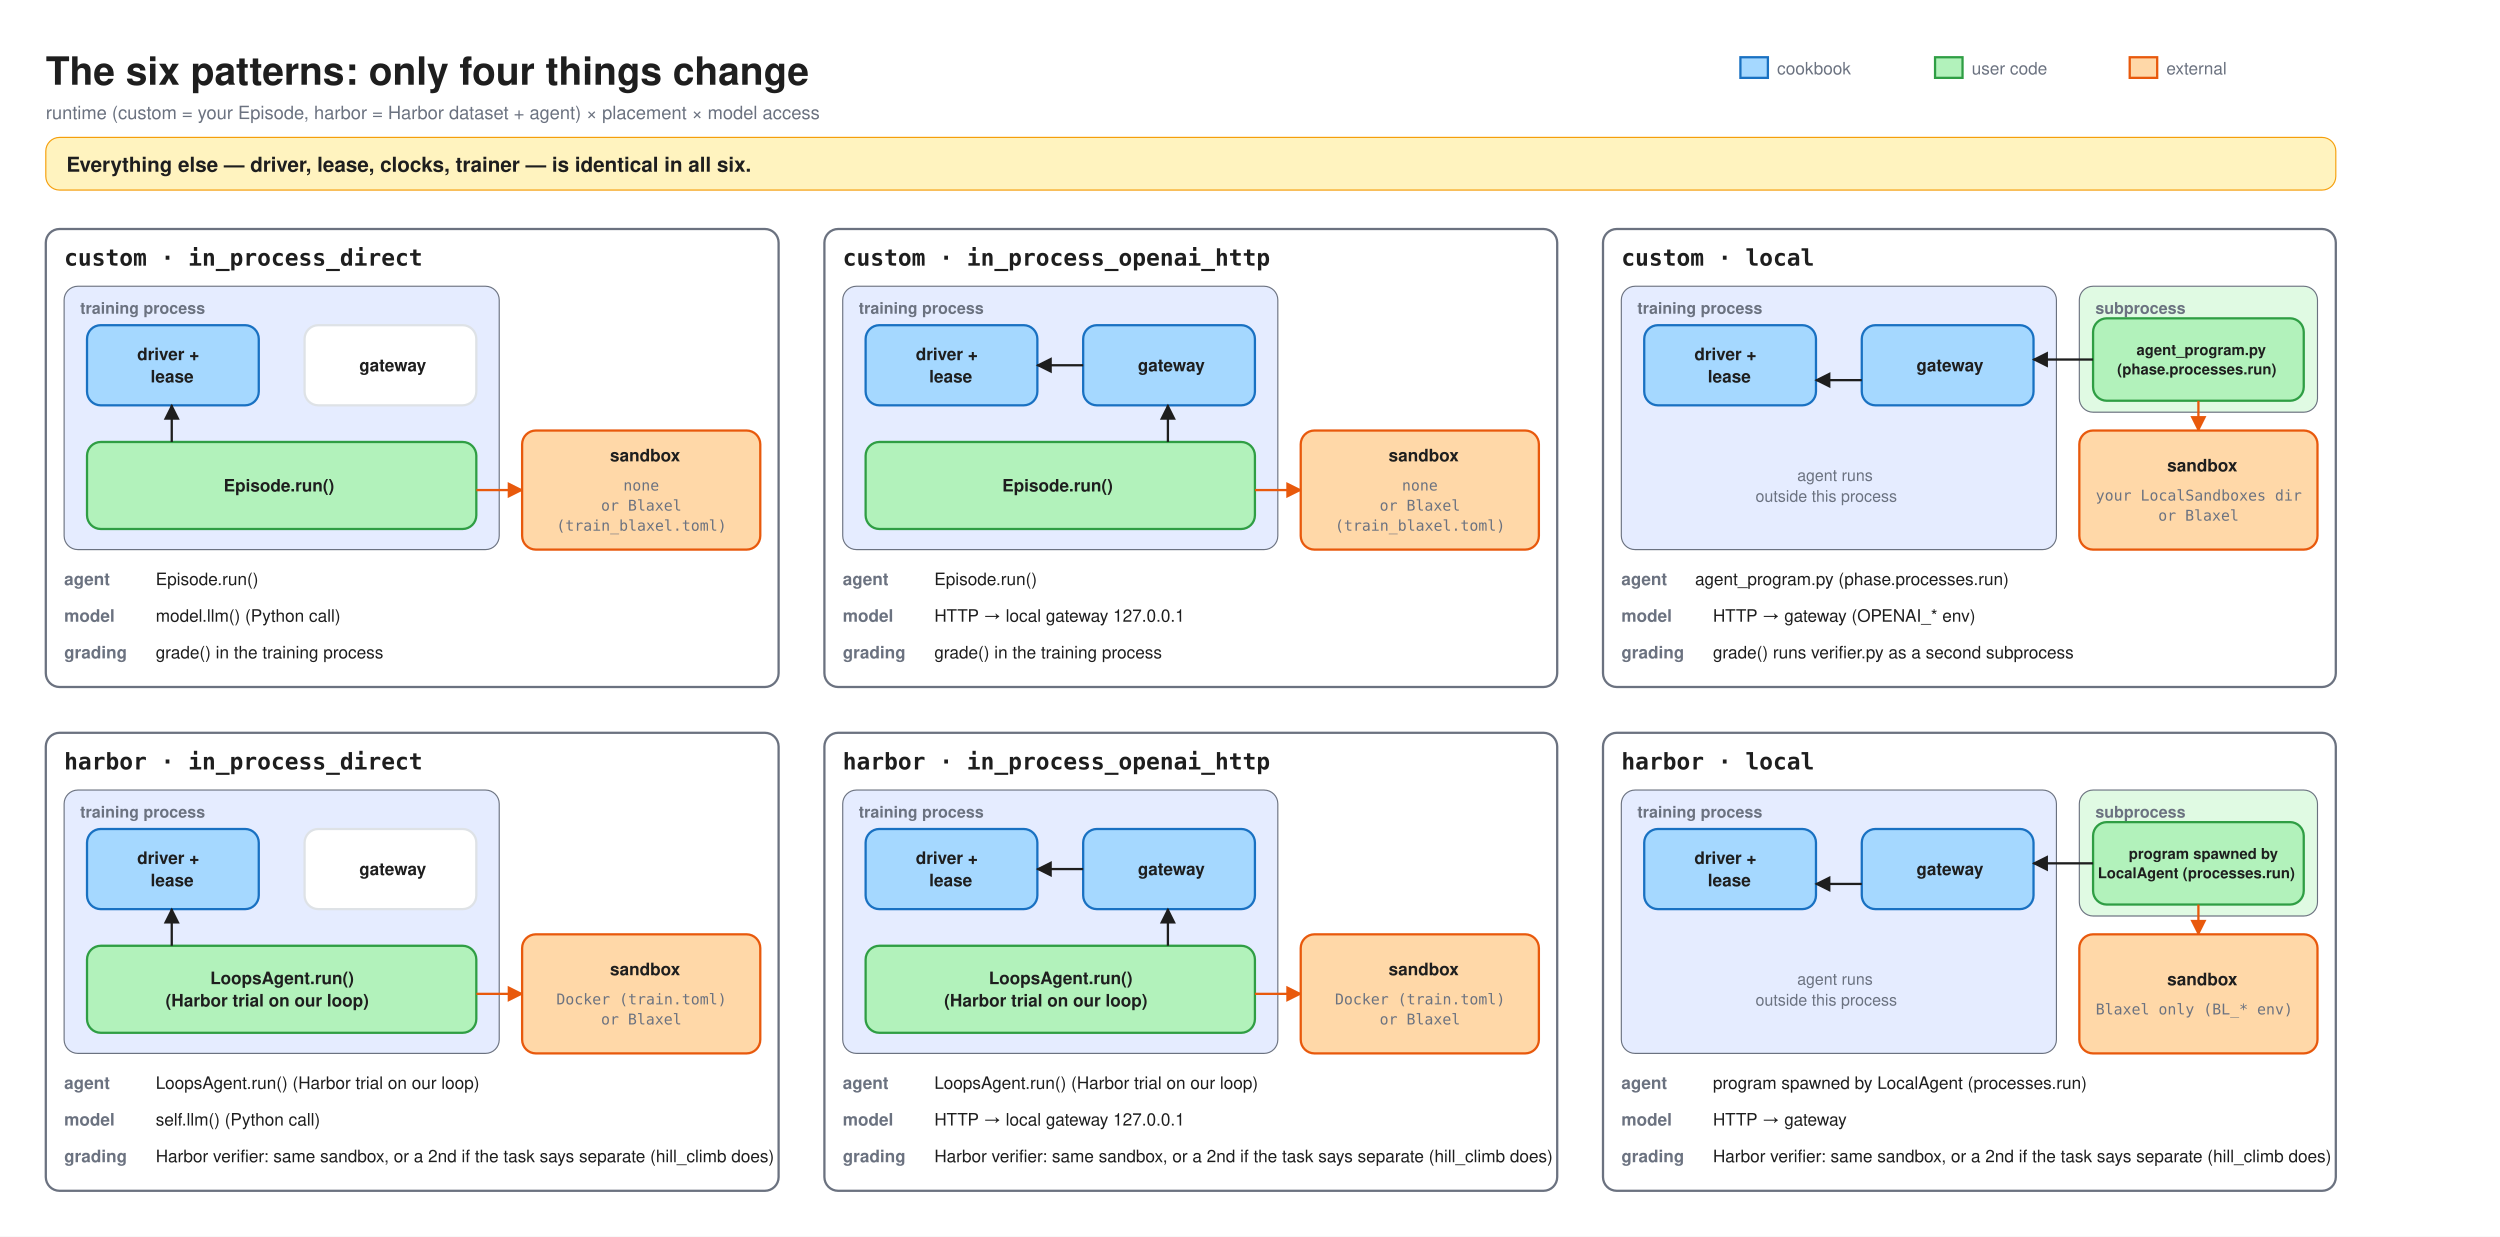
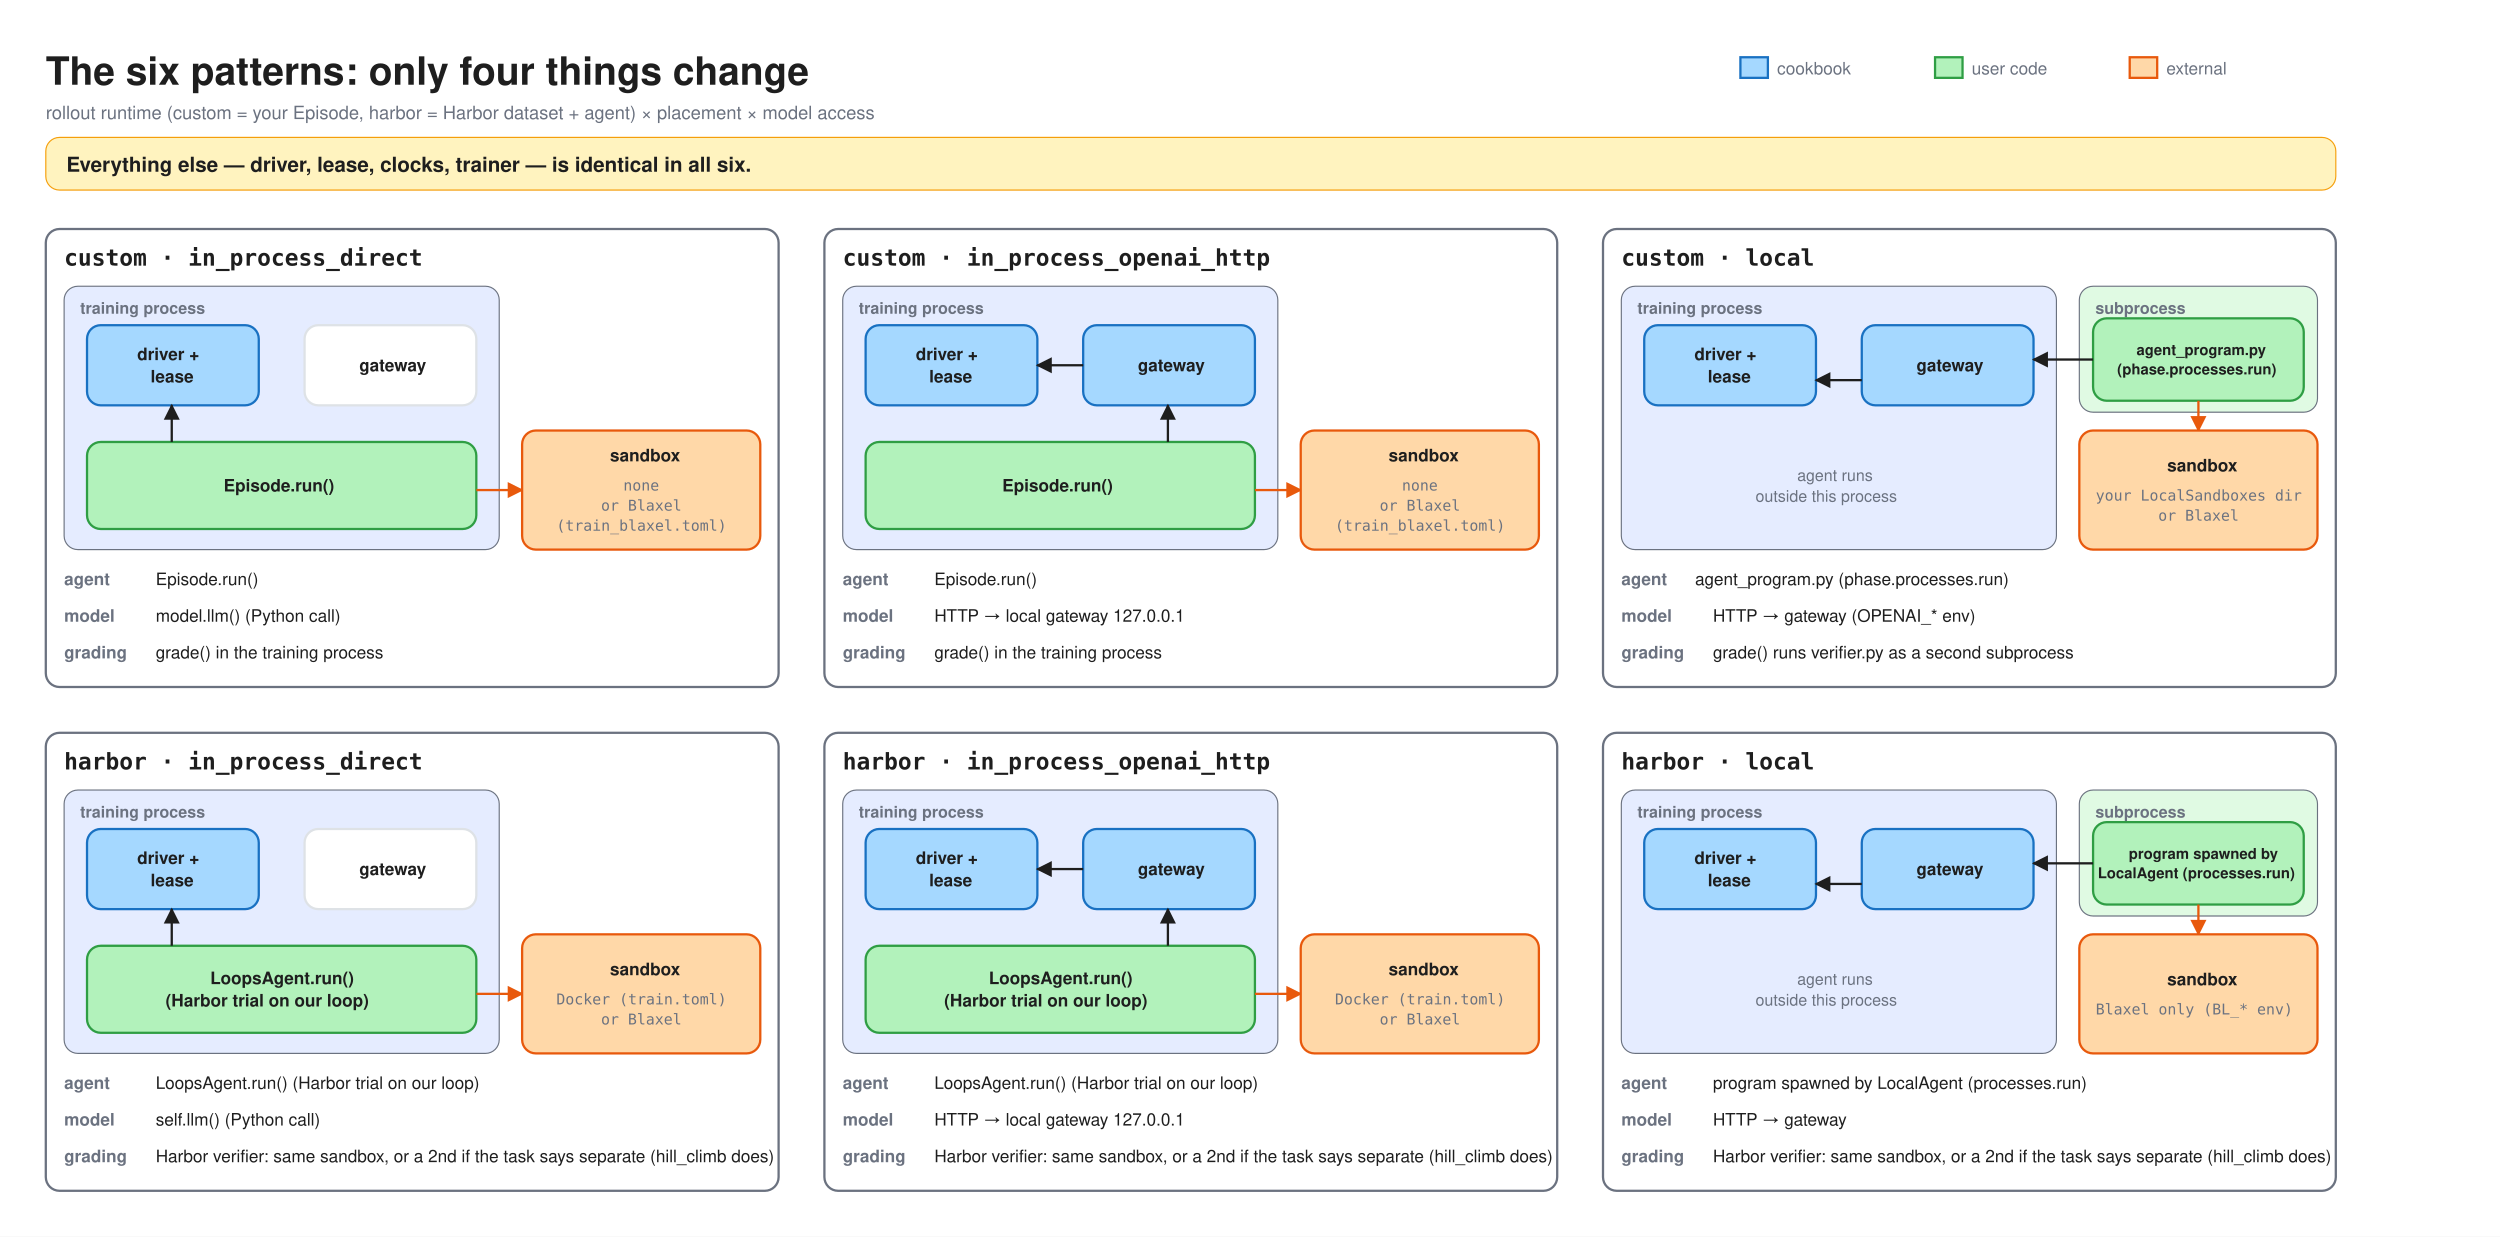
<svg xmlns="http://www.w3.org/2000/svg" viewBox="0 -20 2183.4 1080" width="2183.4" height="1080">
  <defs>
    <marker id="h" viewBox="0 0 10 10" refX="9" refY="5" markerWidth="7" markerHeight="7" orient="auto-start-reverse">
      <path d="M0,0 L10,5 L0,10 z" fill="context-stroke" />
    </marker>
  </defs>
  <rect x="0" y="-20" width="2183.4" height="1080" fill="#fff" />
  <text x="40" y="54.0" font-family="Helvetica, Arial" font-size="34" font-weight="bold" fill="#1e1e1e">The six patterns: only four things change</text>
-   <text x="40" y="84.0" font-family="Helvetica, Arial" font-size="16" font-weight="normal" fill="#6b7280">runtime (custom = your Episode, harbor = Harbor dataset + agent) × placement × model access</text>
+   <text x="40" y="84.0" font-family="Helvetica, Arial" font-size="16" font-weight="normal" fill="#6b7280">rollout runtime (custom = your Episode, harbor = Harbor dataset + agent) × placement × model access</text>
  <rect x="40" y="100" width="2000" height="46" rx="12" fill="#fff3bf" fill-opacity="1.0" stroke="#f59e0b" stroke-width="1" />
  <text x="58" y="130.0" font-family="Helvetica, Arial" font-size="18" font-weight="bold" fill="#1e1e1e">Everything else — driver, lease, clocks, trainer — is identical in all six.</text>
  <rect x="1520" y="30" width="24" height="18" rx="0" fill="#a5d8ff" fill-opacity="1.0" stroke="#1971c2" stroke-width="2" />
  <text x="1552" y="45.0" font-family="Helvetica, Arial" font-size="15" font-weight="normal" fill="#6b7280">cookbook</text>
  <rect x="1690" y="30" width="24" height="18" rx="0" fill="#b2f2bb" fill-opacity="1.0" stroke="#2f9e44" stroke-width="2" />
  <text x="1722" y="45.0" font-family="Helvetica, Arial" font-size="15" font-weight="normal" fill="#6b7280">user code</text>
  <rect x="1860" y="30" width="24" height="18" rx="0" fill="#ffd8a8" fill-opacity="1.0" stroke="#e8590c" stroke-width="2" />
  <text x="1892" y="45.0" font-family="Helvetica, Arial" font-size="15" font-weight="normal" fill="#6b7280">external</text>
  <rect x="40" y="180" width="640" height="400" rx="12" fill="#ffffff" fill-opacity="1.0" stroke="#6b7280" stroke-width="2" />
  <text x="56" y="212.0" font-family="Menlo, monospace" font-size="20" font-weight="bold" fill="#1e1e1e">custom · in_process_direct</text>
  <rect x="56" y="230" width="380" height="230" rx="12" fill="#dbe4ff" fill-opacity="0.7" stroke="#6b7280" stroke-width="1" />
  <text x="70" y="254.0" font-family="Helvetica, Arial" font-size="14" font-weight="bold" fill="#6b7280">training process</text>
  <rect x="76" y="264" width="150" height="70" rx="12" fill="#a5d8ff" fill-opacity="1.0" stroke="#1971c2" stroke-width="2" />
  <text x="119.8" y="294.5" font-family="Helvetica, Arial" font-size="15" font-weight="bold" fill="#1e1e1e">driver +</text>
  <text x="131.5" y="314.0" font-family="Helvetica, Arial" font-size="15" font-weight="bold" fill="#1e1e1e">lease</text>
  <rect x="266" y="264" width="150" height="70" rx="12" fill="#ffffff" fill-opacity="1.0" stroke="#dee2e6" stroke-width="2" />
  <text x="313.7" y="304.25" font-family="Helvetica, Arial" font-size="15" font-weight="bold" fill="#1e1e1e">gateway</text>
  <rect x="76" y="366" width="340" height="76" rx="12" fill="#b2f2bb" fill-opacity="1.0" stroke="#2f9e44" stroke-width="2" />
  <text x="195.3" y="409.25" font-family="Helvetica, Arial" font-size="15" font-weight="bold" fill="#1e1e1e">Episode.run()</text>
  <polyline points="150,366 150,334" fill="none" stroke="#1e1e1e" stroke-width="2" marker-end="url(#h)" />
  <polyline points="416,408 456,408" fill="none" stroke="#e8590c" stroke-width="2" marker-end="url(#h)" />
  <rect x="456" y="356" width="208" height="104" rx="12" fill="#ffd8a8" fill-opacity="1.0" stroke="#e8590c" stroke-width="2" />
  <text x="532.7" y="382.925" font-family="Helvetica, Arial" font-size="15" font-weight="bold" fill="#1e1e1e">sandbox</text>
  <text x="544.4" y="408.425" font-family="Menlo, monospace" font-size="13" font-weight="normal" fill="#6b7280">none</text>
  <text x="524.9" y="425.975" font-family="Menlo, monospace" font-size="13" font-weight="normal" fill="#6b7280">or Blaxel</text>
  <text x="485.9" y="443.525" font-family="Menlo, monospace" font-size="13" font-weight="normal" fill="#6b7280">(train_blaxel.toml)</text>
  <text x="56" y="491.0" font-family="Helvetica, Arial" font-size="15" font-weight="bold" fill="#6b7280">agent</text>
  <text x="136" y="491.0" font-family="Helvetica, Arial" font-size="15" font-weight="normal" fill="#1e1e1e">Episode.run()</text>
  <text x="56" y="523.0" font-family="Helvetica, Arial" font-size="15" font-weight="bold" fill="#6b7280">model</text>
  <text x="136" y="523.0" font-family="Helvetica, Arial" font-size="15" font-weight="normal" fill="#1e1e1e">model.llm()  (Python call)</text>
  <text x="56" y="555.0" font-family="Helvetica, Arial" font-size="15" font-weight="bold" fill="#6b7280">grading</text>
  <text x="136" y="555.0" font-family="Helvetica, Arial" font-size="15" font-weight="normal" fill="#1e1e1e">grade() in the training process</text>
  <rect x="720" y="180" width="640" height="400" rx="12" fill="#ffffff" fill-opacity="1.0" stroke="#6b7280" stroke-width="2" />
  <text x="736" y="212.0" font-family="Menlo, monospace" font-size="20" font-weight="bold" fill="#1e1e1e">custom · in_process_openai_http</text>
  <rect x="736" y="230" width="380" height="230" rx="12" fill="#dbe4ff" fill-opacity="0.7" stroke="#6b7280" stroke-width="1" />
  <text x="750" y="254.0" font-family="Helvetica, Arial" font-size="14" font-weight="bold" fill="#6b7280">training process</text>
  <rect x="756" y="264" width="150" height="70" rx="12" fill="#a5d8ff" fill-opacity="1.0" stroke="#1971c2" stroke-width="2" />
  <text x="799.8" y="294.5" font-family="Helvetica, Arial" font-size="15" font-weight="bold" fill="#1e1e1e">driver +</text>
  <text x="811.5" y="314.0" font-family="Helvetica, Arial" font-size="15" font-weight="bold" fill="#1e1e1e">lease</text>
  <rect x="946" y="264" width="150" height="70" rx="12" fill="#a5d8ff" fill-opacity="1.0" stroke="#1971c2" stroke-width="2" />
  <text x="993.7" y="304.25" font-family="Helvetica, Arial" font-size="15" font-weight="bold" fill="#1e1e1e">gateway</text>
  <rect x="756" y="366" width="340" height="76" rx="12" fill="#b2f2bb" fill-opacity="1.0" stroke="#2f9e44" stroke-width="2" />
  <text x="875.3" y="409.25" font-family="Helvetica, Arial" font-size="15" font-weight="bold" fill="#1e1e1e">Episode.run()</text>
  <polyline points="1020,366 1020,334" fill="none" stroke="#1e1e1e" stroke-width="2" marker-end="url(#h)" />
  <polyline points="946,299 906,299" fill="none" stroke="#1e1e1e" stroke-width="2" marker-end="url(#h)" />
  <polyline points="1096,408 1136,408" fill="none" stroke="#e8590c" stroke-width="2" marker-end="url(#h)" />
  <rect x="1136" y="356" width="208" height="104" rx="12" fill="#ffd8a8" fill-opacity="1.0" stroke="#e8590c" stroke-width="2" />
  <text x="1212.7" y="382.925" font-family="Helvetica, Arial" font-size="15" font-weight="bold" fill="#1e1e1e">sandbox</text>
  <text x="1224.4" y="408.425" font-family="Menlo, monospace" font-size="13" font-weight="normal" fill="#6b7280">none</text>
  <text x="1204.9" y="425.975" font-family="Menlo, monospace" font-size="13" font-weight="normal" fill="#6b7280">or Blaxel</text>
  <text x="1165.9" y="443.525" font-family="Menlo, monospace" font-size="13" font-weight="normal" fill="#6b7280">(train_blaxel.toml)</text>
  <text x="736" y="491.0" font-family="Helvetica, Arial" font-size="15" font-weight="bold" fill="#6b7280">agent</text>
  <text x="816" y="491.0" font-family="Helvetica, Arial" font-size="15" font-weight="normal" fill="#1e1e1e">Episode.run()</text>
  <text x="736" y="523.0" font-family="Helvetica, Arial" font-size="15" font-weight="bold" fill="#6b7280">model</text>
  <text x="816" y="523.0" font-family="Helvetica, Arial" font-size="15" font-weight="normal" fill="#1e1e1e">HTTP → local gateway 127.0.0.1</text>
  <text x="736" y="555.0" font-family="Helvetica, Arial" font-size="15" font-weight="bold" fill="#6b7280">grading</text>
  <text x="816" y="555.0" font-family="Helvetica, Arial" font-size="15" font-weight="normal" fill="#1e1e1e">grade() in the training process</text>
  <rect x="1400" y="180" width="640" height="400" rx="12" fill="#ffffff" fill-opacity="1.0" stroke="#6b7280" stroke-width="2" />
  <text x="1416" y="212.0" font-family="Menlo, monospace" font-size="20" font-weight="bold" fill="#1e1e1e">custom · local</text>
  <rect x="1416" y="230" width="380" height="230" rx="12" fill="#dbe4ff" fill-opacity="0.7" stroke="#6b7280" stroke-width="1" />
  <text x="1430" y="254.0" font-family="Helvetica, Arial" font-size="14" font-weight="bold" fill="#6b7280">training process</text>
  <rect x="1436" y="264" width="150" height="70" rx="12" fill="#a5d8ff" fill-opacity="1.0" stroke="#1971c2" stroke-width="2" />
  <text x="1479.8" y="294.5" font-family="Helvetica, Arial" font-size="15" font-weight="bold" fill="#1e1e1e">driver +</text>
  <text x="1491.5" y="314.0" font-family="Helvetica, Arial" font-size="15" font-weight="bold" fill="#1e1e1e">lease</text>
  <rect x="1626" y="264" width="150" height="70" rx="12" fill="#a5d8ff" fill-opacity="1.0" stroke="#1971c2" stroke-width="2" />
  <text x="1673.7" y="304.25" font-family="Helvetica, Arial" font-size="15" font-weight="bold" fill="#1e1e1e">gateway</text>
  <rect x="1816" y="230" width="208" height="110" rx="12" fill="#d3f9d8" fill-opacity="0.7" stroke="#6b7280" stroke-width="1" />
  <text x="1830" y="254.0" font-family="Helvetica, Arial" font-size="14" font-weight="bold" fill="#6b7280">subprocess</text>
  <rect x="1828" y="258" width="184" height="72" rx="12" fill="#b2f2bb" fill-opacity="1.0" stroke="#2f9e44" stroke-width="2" />
  <text x="1865.92" y="290.1" font-family="Helvetica, Arial" font-size="13" font-weight="bold" fill="#1e1e1e">agent_program.py</text>
  <text x="1849.02" y="307.0" font-family="Helvetica, Arial" font-size="13" font-weight="bold" fill="#1e1e1e">(phase.processes.run)</text>
  <polyline points="1828,294 1776,294" fill="none" stroke="#1e1e1e" stroke-width="2" marker-end="url(#h)" />
  <polyline points="1920,330 1920,356" fill="none" stroke="#e8590c" stroke-width="2" marker-end="url(#h)" />
  <polyline points="1626,312 1586,312" fill="none" stroke="#1e1e1e" stroke-width="2" marker-end="url(#h)" />
  <text x="1569.6" y="400.0" font-family="Helvetica, Arial" font-size="14" font-weight="normal" fill="#6b7280">agent runs</text>
  <text x="1533.2" y="418.2" font-family="Helvetica, Arial" font-size="14" font-weight="normal" fill="#6b7280">outside this process</text>
  <rect x="1816" y="356" width="208" height="104" rx="12" fill="#ffd8a8" fill-opacity="1.0" stroke="#e8590c" stroke-width="2" />
  <text x="1892.7" y="391.7" font-family="Helvetica, Arial" font-size="15" font-weight="bold" fill="#1e1e1e">sandbox</text>
  <text x="1830.3" y="417.2" font-family="Menlo, monospace" font-size="13" font-weight="normal" fill="#6b7280">your LocalSandboxes dir</text>
  <text x="1884.9" y="434.75" font-family="Menlo, monospace" font-size="13" font-weight="normal" fill="#6b7280">or Blaxel</text>
  <text x="1416" y="491.0" font-family="Helvetica, Arial" font-size="15" font-weight="bold" fill="#6b7280">agent</text>
  <text x="1480.4" y="491.0" font-family="Helvetica, Arial" font-size="15" font-weight="normal" fill="#1e1e1e">agent_program.py (phase.processes.run)</text>
  <text x="1416" y="523.0" font-family="Helvetica, Arial" font-size="15" font-weight="bold" fill="#6b7280">model</text>
  <text x="1496" y="523.0" font-family="Helvetica, Arial" font-size="15" font-weight="normal" fill="#1e1e1e">HTTP → gateway  (OPENAI_* env)</text>
  <text x="1416" y="555.0" font-family="Helvetica, Arial" font-size="15" font-weight="bold" fill="#6b7280">grading</text>
  <text x="1496" y="555.0" font-family="Helvetica, Arial" font-size="15" font-weight="normal" fill="#1e1e1e">grade() runs verifier.py as a second subprocess</text>
  <rect x="40" y="620" width="640" height="400" rx="12" fill="#ffffff" fill-opacity="1.0" stroke="#6b7280" stroke-width="2" />
  <text x="56" y="652.0" font-family="Menlo, monospace" font-size="20" font-weight="bold" fill="#1e1e1e">harbor · in_process_direct</text>
  <rect x="56" y="670" width="380" height="230" rx="12" fill="#dbe4ff" fill-opacity="0.7" stroke="#6b7280" stroke-width="1" />
  <text x="70" y="694.0" font-family="Helvetica, Arial" font-size="14" font-weight="bold" fill="#6b7280">training process</text>
  <rect x="76" y="704" width="150" height="70" rx="12" fill="#a5d8ff" fill-opacity="1.0" stroke="#1971c2" stroke-width="2" />
  <text x="119.8" y="734.5" font-family="Helvetica, Arial" font-size="15" font-weight="bold" fill="#1e1e1e">driver +</text>
  <text x="131.5" y="754.0" font-family="Helvetica, Arial" font-size="15" font-weight="bold" fill="#1e1e1e">lease</text>
  <rect x="266" y="704" width="150" height="70" rx="12" fill="#ffffff" fill-opacity="1.0" stroke="#dee2e6" stroke-width="2" />
  <text x="313.7" y="744.25" font-family="Helvetica, Arial" font-size="15" font-weight="bold" fill="#1e1e1e">gateway</text>
  <rect x="76" y="806" width="340" height="76" rx="12" fill="#b2f2bb" fill-opacity="1.0" stroke="#2f9e44" stroke-width="2" />
  <text x="183.6" y="839.5" font-family="Helvetica, Arial" font-size="15" font-weight="bold" fill="#1e1e1e">LoopsAgent.run()</text>
  <text x="144.6" y="859.0" font-family="Helvetica, Arial" font-size="15" font-weight="bold" fill="#1e1e1e">(Harbor trial on our loop)</text>
  <polyline points="150,806 150,774" fill="none" stroke="#1e1e1e" stroke-width="2" marker-end="url(#h)" />
  <polyline points="416,848 456,848" fill="none" stroke="#e8590c" stroke-width="2" marker-end="url(#h)" />
  <rect x="456" y="796" width="208" height="104" rx="12" fill="#ffd8a8" fill-opacity="1.0" stroke="#e8590c" stroke-width="2" />
  <text x="532.7" y="831.7" font-family="Helvetica, Arial" font-size="15" font-weight="bold" fill="#1e1e1e">sandbox</text>
  <text x="485.9" y="857.2" font-family="Menlo, monospace" font-size="13" font-weight="normal" fill="#6b7280">Docker (train.toml)</text>
  <text x="524.9" y="874.75" font-family="Menlo, monospace" font-size="13" font-weight="normal" fill="#6b7280">or Blaxel</text>
  <text x="56" y="931.0" font-family="Helvetica, Arial" font-size="15" font-weight="bold" fill="#6b7280">agent</text>
  <text x="136" y="931.0" font-family="Helvetica, Arial" font-size="15" font-weight="normal" fill="#1e1e1e">LoopsAgent.run() (Harbor trial on our loop)</text>
  <text x="56" y="963.0" font-family="Helvetica, Arial" font-size="15" font-weight="bold" fill="#6b7280">model</text>
  <text x="136" y="963.0" font-family="Helvetica, Arial" font-size="15" font-weight="normal" fill="#1e1e1e">self.llm()  (Python call)</text>
  <text x="56" y="995.0" font-family="Helvetica, Arial" font-size="15" font-weight="bold" fill="#6b7280">grading</text>
  <text x="136" y="995.0" font-family="Helvetica, Arial" font-size="15" font-weight="normal" fill="#1e1e1e">Harbor verifier: same sandbox, or a 2nd if the task says separate (hill_climb does)</text>
  <rect x="720" y="620" width="640" height="400" rx="12" fill="#ffffff" fill-opacity="1.0" stroke="#6b7280" stroke-width="2" />
  <text x="736" y="652.0" font-family="Menlo, monospace" font-size="20" font-weight="bold" fill="#1e1e1e">harbor · in_process_openai_http</text>
  <rect x="736" y="670" width="380" height="230" rx="12" fill="#dbe4ff" fill-opacity="0.7" stroke="#6b7280" stroke-width="1" />
  <text x="750" y="694.0" font-family="Helvetica, Arial" font-size="14" font-weight="bold" fill="#6b7280">training process</text>
  <rect x="756" y="704" width="150" height="70" rx="12" fill="#a5d8ff" fill-opacity="1.0" stroke="#1971c2" stroke-width="2" />
  <text x="799.8" y="734.5" font-family="Helvetica, Arial" font-size="15" font-weight="bold" fill="#1e1e1e">driver +</text>
  <text x="811.5" y="754.0" font-family="Helvetica, Arial" font-size="15" font-weight="bold" fill="#1e1e1e">lease</text>
  <rect x="946" y="704" width="150" height="70" rx="12" fill="#a5d8ff" fill-opacity="1.0" stroke="#1971c2" stroke-width="2" />
  <text x="993.7" y="744.25" font-family="Helvetica, Arial" font-size="15" font-weight="bold" fill="#1e1e1e">gateway</text>
  <rect x="756" y="806" width="340" height="76" rx="12" fill="#b2f2bb" fill-opacity="1.0" stroke="#2f9e44" stroke-width="2" />
  <text x="863.6" y="839.5" font-family="Helvetica, Arial" font-size="15" font-weight="bold" fill="#1e1e1e">LoopsAgent.run()</text>
  <text x="824.6" y="859.0" font-family="Helvetica, Arial" font-size="15" font-weight="bold" fill="#1e1e1e">(Harbor trial on our loop)</text>
  <polyline points="1020,806 1020,774" fill="none" stroke="#1e1e1e" stroke-width="2" marker-end="url(#h)" />
  <polyline points="946,739 906,739" fill="none" stroke="#1e1e1e" stroke-width="2" marker-end="url(#h)" />
  <polyline points="1096,848 1136,848" fill="none" stroke="#e8590c" stroke-width="2" marker-end="url(#h)" />
  <rect x="1136" y="796" width="208" height="104" rx="12" fill="#ffd8a8" fill-opacity="1.0" stroke="#e8590c" stroke-width="2" />
  <text x="1212.7" y="831.7" font-family="Helvetica, Arial" font-size="15" font-weight="bold" fill="#1e1e1e">sandbox</text>
  <text x="1165.9" y="857.2" font-family="Menlo, monospace" font-size="13" font-weight="normal" fill="#6b7280">Docker (train.toml)</text>
  <text x="1204.9" y="874.75" font-family="Menlo, monospace" font-size="13" font-weight="normal" fill="#6b7280">or Blaxel</text>
  <text x="736" y="931.0" font-family="Helvetica, Arial" font-size="15" font-weight="bold" fill="#6b7280">agent</text>
  <text x="816" y="931.0" font-family="Helvetica, Arial" font-size="15" font-weight="normal" fill="#1e1e1e">LoopsAgent.run() (Harbor trial on our loop)</text>
  <text x="736" y="963.0" font-family="Helvetica, Arial" font-size="15" font-weight="bold" fill="#6b7280">model</text>
  <text x="816" y="963.0" font-family="Helvetica, Arial" font-size="15" font-weight="normal" fill="#1e1e1e">HTTP → local gateway 127.0.0.1</text>
  <text x="736" y="995.0" font-family="Helvetica, Arial" font-size="15" font-weight="bold" fill="#6b7280">grading</text>
  <text x="816" y="995.0" font-family="Helvetica, Arial" font-size="15" font-weight="normal" fill="#1e1e1e">Harbor verifier: same sandbox, or a 2nd if the task says separate (hill_climb does)</text>
  <rect x="1400" y="620" width="640" height="400" rx="12" fill="#ffffff" fill-opacity="1.0" stroke="#6b7280" stroke-width="2" />
  <text x="1416" y="652.0" font-family="Menlo, monospace" font-size="20" font-weight="bold" fill="#1e1e1e">harbor · local</text>
  <rect x="1416" y="670" width="380" height="230" rx="12" fill="#dbe4ff" fill-opacity="0.7" stroke="#6b7280" stroke-width="1" />
  <text x="1430" y="694.0" font-family="Helvetica, Arial" font-size="14" font-weight="bold" fill="#6b7280">training process</text>
  <rect x="1436" y="704" width="150" height="70" rx="12" fill="#a5d8ff" fill-opacity="1.0" stroke="#1971c2" stroke-width="2" />
  <text x="1479.8" y="734.5" font-family="Helvetica, Arial" font-size="15" font-weight="bold" fill="#1e1e1e">driver +</text>
  <text x="1491.5" y="754.0" font-family="Helvetica, Arial" font-size="15" font-weight="bold" fill="#1e1e1e">lease</text>
  <rect x="1626" y="704" width="150" height="70" rx="12" fill="#a5d8ff" fill-opacity="1.0" stroke="#1971c2" stroke-width="2" />
  <text x="1673.7" y="744.25" font-family="Helvetica, Arial" font-size="15" font-weight="bold" fill="#1e1e1e">gateway</text>
  <rect x="1816" y="670" width="208" height="110" rx="12" fill="#d3f9d8" fill-opacity="0.7" stroke="#6b7280" stroke-width="1" />
  <text x="1830" y="694.0" font-family="Helvetica, Arial" font-size="14" font-weight="bold" fill="#6b7280">subprocess</text>
  <rect x="1828" y="698" width="184" height="72" rx="12" fill="#b2f2bb" fill-opacity="1.0" stroke="#2f9e44" stroke-width="2" />
  <text x="1859.16" y="730.1" font-family="Helvetica, Arial" font-size="13" font-weight="bold" fill="#1e1e1e">program spawned by</text>
  <text x="1832.12" y="747.0" font-family="Helvetica, Arial" font-size="13" font-weight="bold" fill="#1e1e1e">LocalAgent (processes.run)</text>
  <polyline points="1828,734 1776,734" fill="none" stroke="#1e1e1e" stroke-width="2" marker-end="url(#h)" />
  <polyline points="1920,770 1920,796" fill="none" stroke="#e8590c" stroke-width="2" marker-end="url(#h)" />
  <polyline points="1626,752 1586,752" fill="none" stroke="#1e1e1e" stroke-width="2" marker-end="url(#h)" />
  <text x="1569.6" y="840.0" font-family="Helvetica, Arial" font-size="14" font-weight="normal" fill="#6b7280">agent runs</text>
  <text x="1533.2" y="858.2" font-family="Helvetica, Arial" font-size="14" font-weight="normal" fill="#6b7280">outside this process</text>
  <rect x="1816" y="796" width="208" height="104" rx="12" fill="#ffd8a8" fill-opacity="1.0" stroke="#e8590c" stroke-width="2" />
  <text x="1892.7" y="840.475" font-family="Helvetica, Arial" font-size="15" font-weight="bold" fill="#1e1e1e">sandbox</text>
  <text x="1830.3" y="865.975" font-family="Menlo, monospace" font-size="13" font-weight="normal" fill="#6b7280">Blaxel only  (BL_* env)</text>
  <text x="1416" y="931.0" font-family="Helvetica, Arial" font-size="15" font-weight="bold" fill="#6b7280">agent</text>
  <text x="1496" y="931.0" font-family="Helvetica, Arial" font-size="15" font-weight="normal" fill="#1e1e1e">program spawned by LocalAgent (processes.run)</text>
  <text x="1416" y="963.0" font-family="Helvetica, Arial" font-size="15" font-weight="bold" fill="#6b7280">model</text>
  <text x="1496" y="963.0" font-family="Helvetica, Arial" font-size="15" font-weight="normal" fill="#1e1e1e">HTTP → gateway</text>
  <text x="1416" y="995.0" font-family="Helvetica, Arial" font-size="15" font-weight="bold" fill="#6b7280">grading</text>
  <text x="1496" y="995.0" font-family="Helvetica, Arial" font-size="15" font-weight="normal" fill="#1e1e1e">Harbor verifier: same sandbox, or a 2nd if the task says separate (hill_climb does)</text>
</svg>
